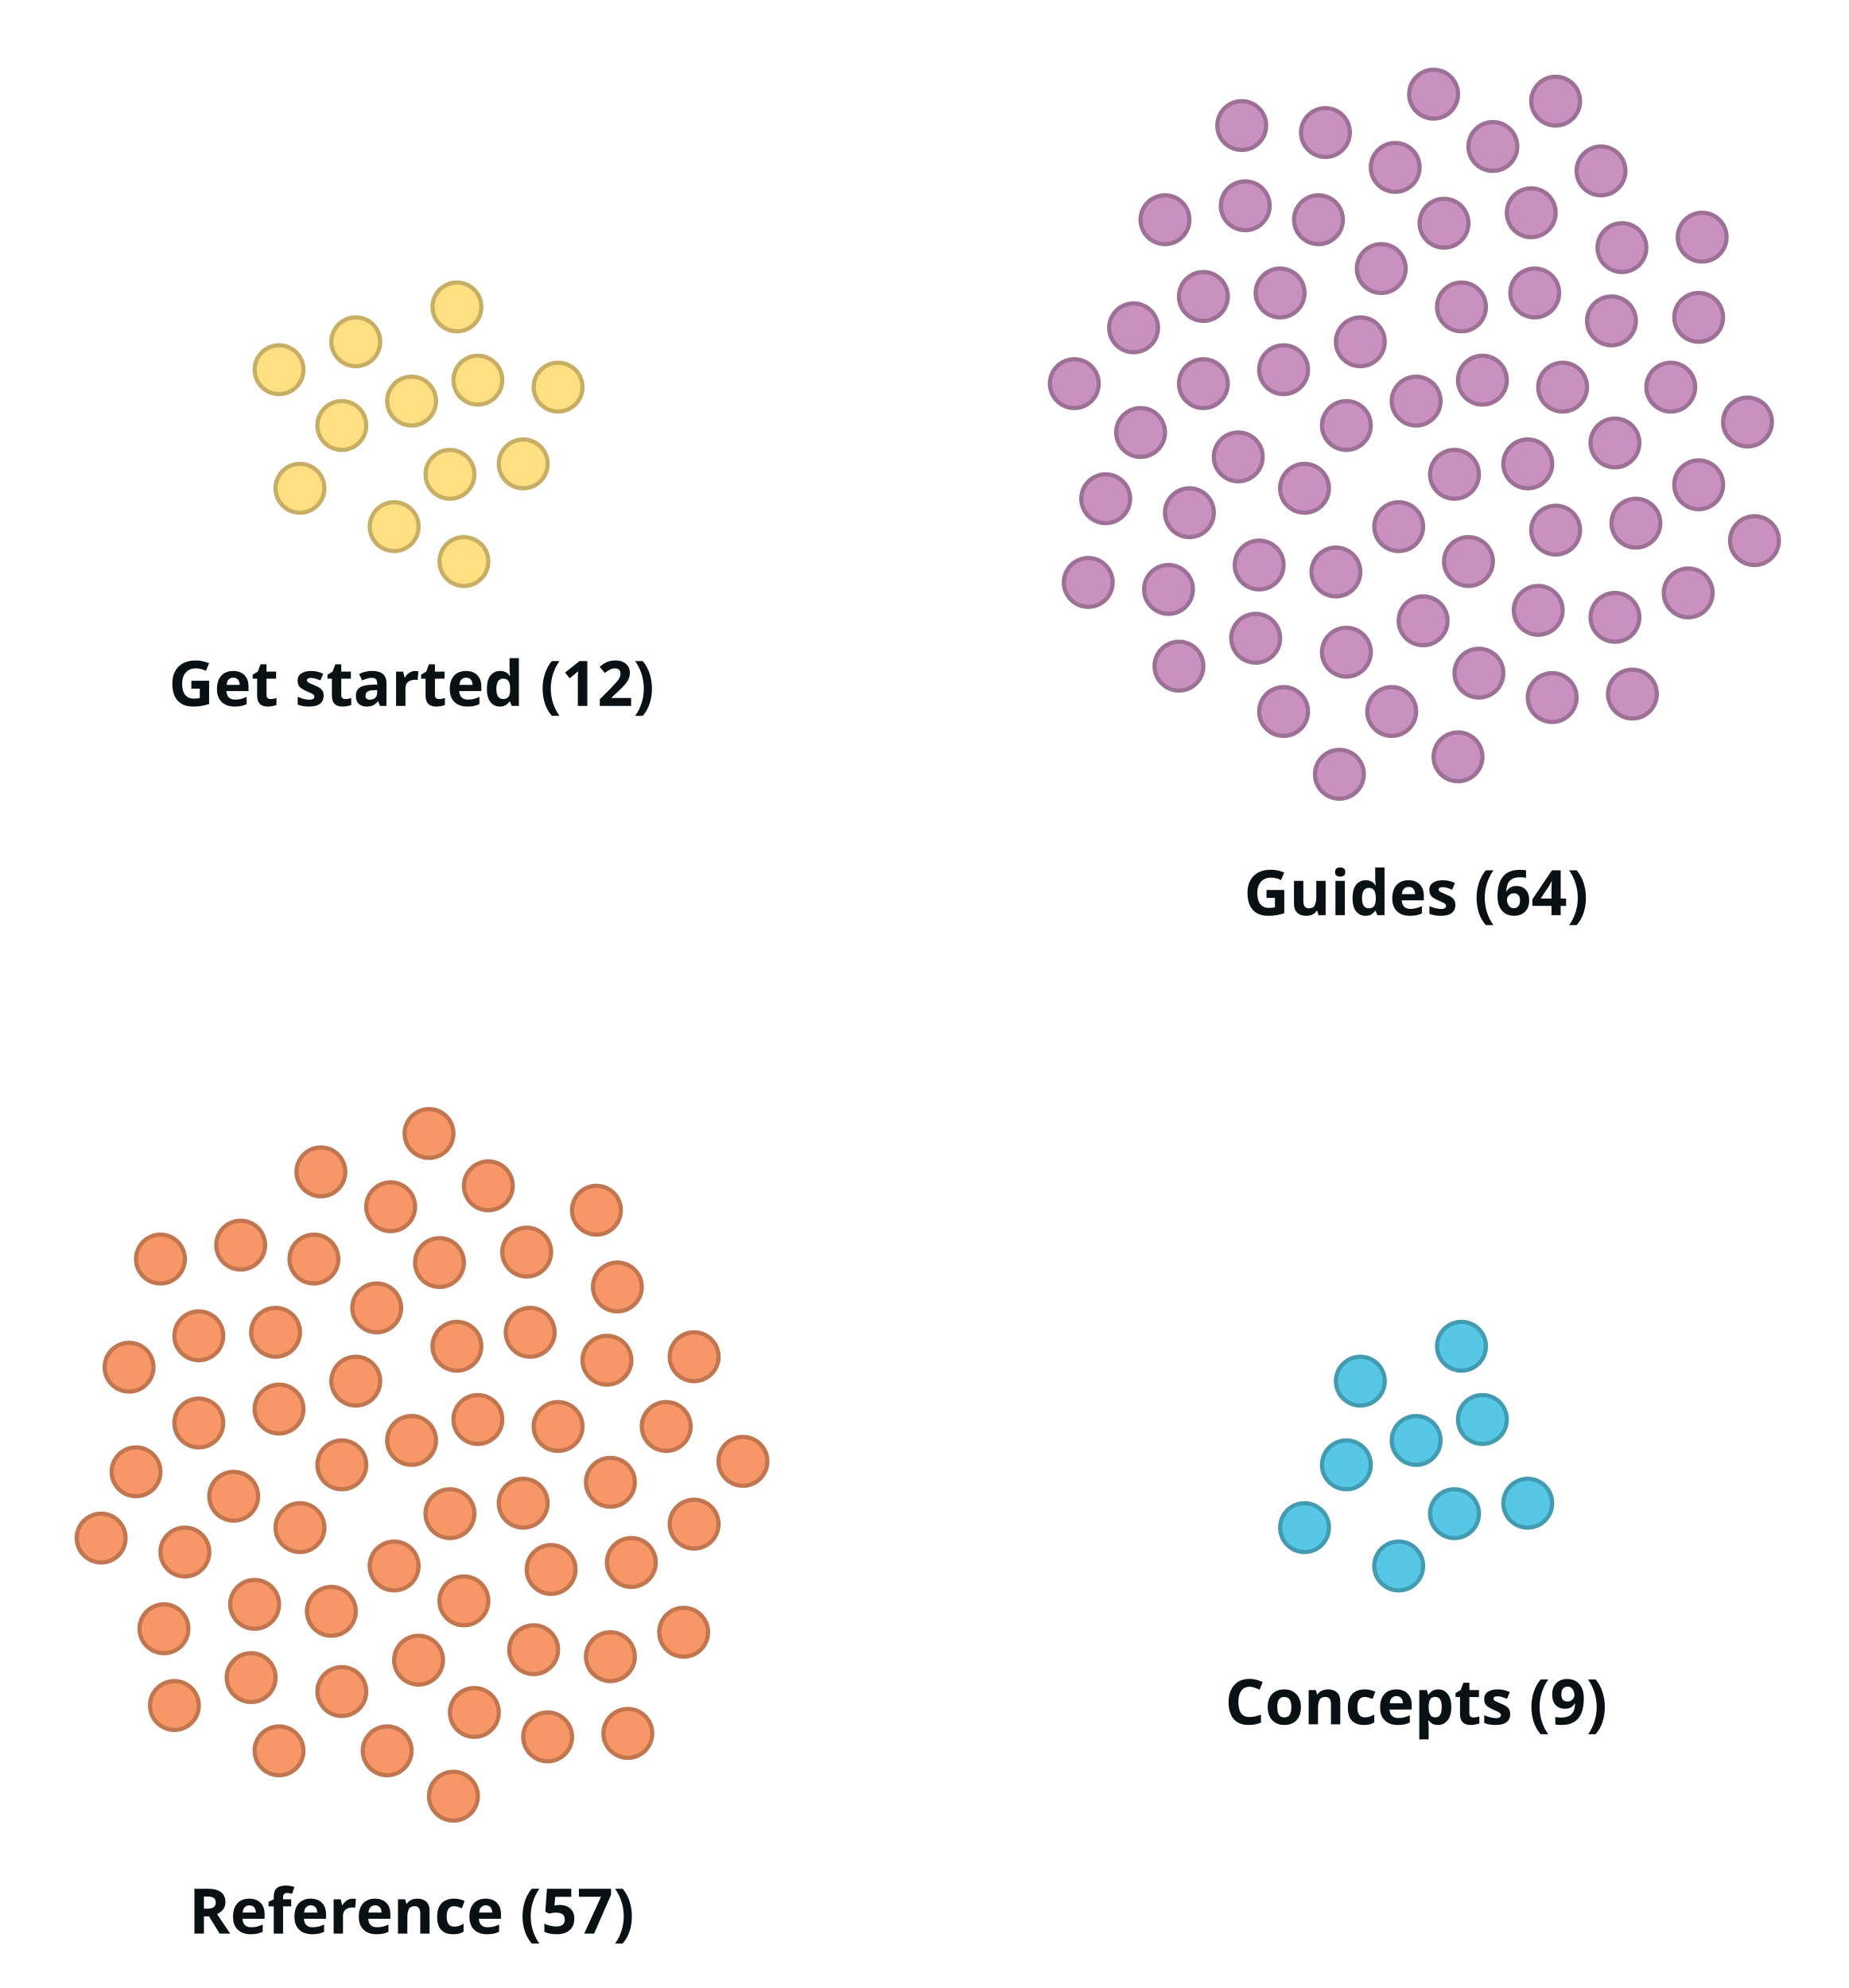
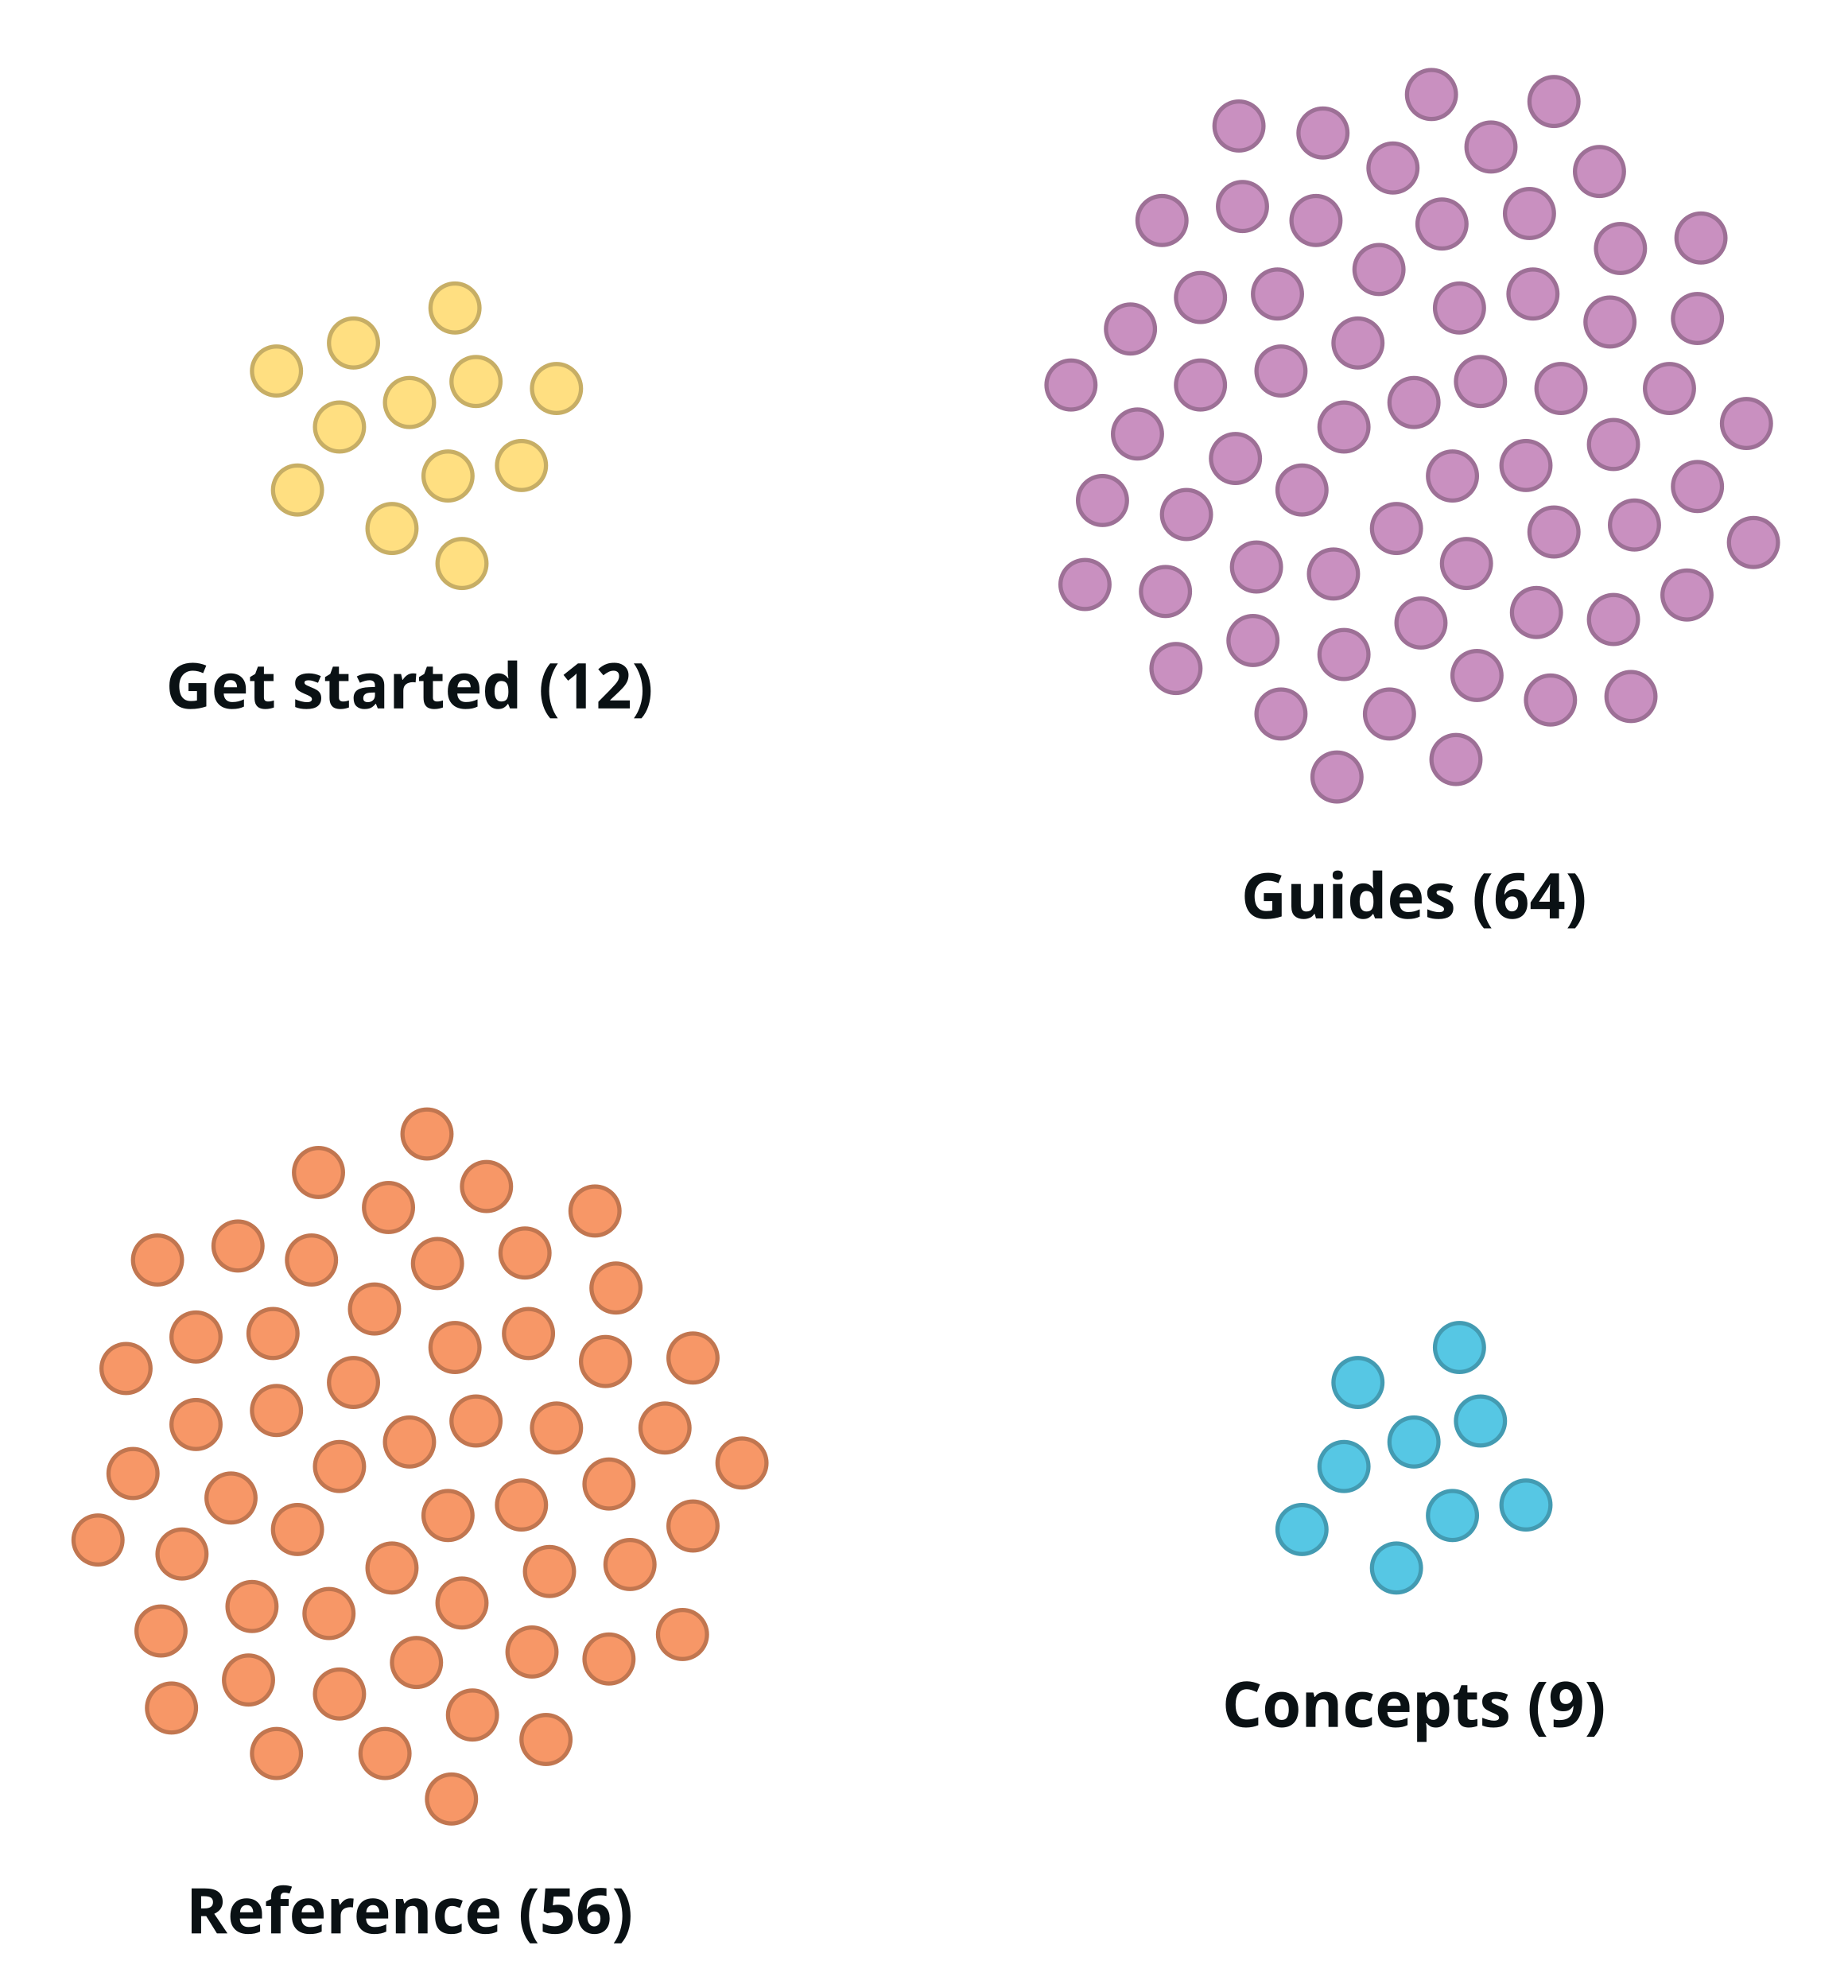
- <svg xmlns="http://www.w3.org/2000/svg" id="docs-graph-1-light" width="100%" style="max-width: 530px;" viewBox="0 0 530 570" role="img" aria-labelledby="docs-graph-1-light-title docs-graph-1-light-desc">
+ <svg xmlns="http://www.w3.org/2000/svg" id="docs-graph-1-light" width="100%" style="max-width: 528px;" viewBox="0 0 528 568" role="img" aria-labelledby="docs-graph-1-light-title docs-graph-1-light-desc">
  <style>#docs-graph-1-light{font-family:"Relate Sans",system-ui,sans-serif}#docs-graph-1-light .s-get-started{fill:#FFDF81;stroke:#C7AE65;stroke-width:1.2}#docs-graph-1-light .s-guides{fill:#C990C0;stroke:#9D7096;stroke-width:1.2}#docs-graph-1-light .s-reference{fill:#F79767;stroke:#C17650;stroke-width:1.2}#docs-graph-1-light .s-concepts{fill:#56C7E4;stroke:#439BB2;stroke-width:1.2}#docs-graph-1-light .sec{font-size:18px;font-weight:600;fill:#0A1114}</style>
-   <circle class="s-concepts" cx="406" cy="413" r="7" />
-   <circle class="s-concepts" cx="417" cy="434" r="7" />
-   <circle class="s-concepts" cx="386" cy="420" r="7" />
-   <circle class="s-concepts" cx="425" cy="407" r="7" />
-   <circle class="s-concepts" cx="401" cy="449" r="7" />
-   <circle class="s-concepts" cx="390" cy="396" r="7" />
-   <circle class="s-concepts" cx="438" cy="431" r="7" />
-   <circle class="s-concepts" cx="374" cy="438" r="7" />
-   <circle class="s-concepts" cx="419" cy="386" r="7" />
-   <circle class="s-get-started" cx="118" cy="115" r="7" />
-   <circle class="s-get-started" cx="129" cy="136" r="7" />
-   <circle class="s-get-started" cx="98" cy="122" r="7" />
-   <circle class="s-get-started" cx="137" cy="109" r="7" />
-   <circle class="s-get-started" cx="113" cy="151" r="7" />
-   <circle class="s-get-started" cx="102" cy="98" r="7" />
-   <circle class="s-get-started" cx="150" cy="133" r="7" />
-   <circle class="s-get-started" cx="86" cy="140" r="7" />
-   <circle class="s-get-started" cx="131" cy="88" r="7" />
-   <circle class="s-get-started" cx="133" cy="161" r="7" />
-   <circle class="s-get-started" cx="80" cy="106" r="7" />
-   <circle class="s-get-started" cx="160" cy="111" r="7" />
-   <circle class="s-guides" cx="406" cy="115" r="7" />
-   <circle class="s-guides" cx="417" cy="136" r="7" />
-   <circle class="s-guides" cx="386" cy="122" r="7" />
-   <circle class="s-guides" cx="425" cy="109" r="7" />
-   <circle class="s-guides" cx="401" cy="151" r="7" />
-   <circle class="s-guides" cx="390" cy="98" r="7" />
-   <circle class="s-guides" cx="438" cy="133" r="7" />
-   <circle class="s-guides" cx="374" cy="140" r="7" />
-   <circle class="s-guides" cx="419" cy="88" r="7" />
-   <circle class="s-guides" cx="421" cy="161" r="7" />
-   <circle class="s-guides" cx="368" cy="106" r="7" />
-   <circle class="s-guides" cx="448" cy="111" r="7" />
-   <circle class="s-guides" cx="383" cy="164" r="7" />
-   <circle class="s-guides" cx="396" cy="77" r="7" />
-   <circle class="s-guides" cx="446" cy="152" r="7" />
-   <circle class="s-guides" cx="355" cy="131" r="7" />
-   <circle class="s-guides" cx="440" cy="84" r="7" />
-   <circle class="s-guides" cx="408" cy="178" r="7" />
-   <circle class="s-guides" cx="367" cy="84" r="7" />
-   <circle class="s-guides" cx="463" cy="127" r="7" />
-   <circle class="s-guides" cx="361" cy="162" r="7" />
-   <circle class="s-guides" cx="414" cy="64" r="7" />
-   <circle class="s-guides" cx="441" cy="175" r="7" />
-   <circle class="s-guides" cx="345" cy="110" r="7" />
-   <circle class="s-guides" cx="462" cy="92" r="7" />
-   <circle class="s-guides" cx="386" cy="187" r="7" />
-   <circle class="s-guides" cx="378" cy="63" r="7" />
-   <circle class="s-guides" cx="469" cy="150" r="7" />
-   <circle class="s-guides" cx="341" cy="147" r="7" />
-   <circle class="s-guides" cx="439" cy="61" r="7" />
-   <circle class="s-guides" cx="424" cy="193" r="7" />
-   <circle class="s-guides" cx="345" cy="85" r="7" />
-   <circle class="s-guides" cx="479" cy="111" r="7" />
-   <circle class="s-guides" cx="360" cy="183" r="7" />
-   <circle class="s-guides" cx="400" cy="48" r="7" />
-   <circle class="s-guides" cx="463" cy="177" r="7" />
-   <circle class="s-guides" cx="327" cy="124" r="7" />
-   <circle class="s-guides" cx="465" cy="71" r="7" />
-   <circle class="s-guides" cx="399" cy="204" r="7" />
-   <circle class="s-guides" cx="357" cy="59" r="7" />
-   <circle class="s-guides" cx="487" cy="139" r="7" />
-   <circle class="s-guides" cx="335" cy="169" r="7" />
-   <circle class="s-guides" cx="428" cy="42" r="7" />
-   <circle class="s-guides" cx="445" cy="200" r="7" />
-   <circle class="s-guides" cx="325" cy="94" r="7" />
-   <circle class="s-guides" cx="487" cy="91" r="7" />
-   <circle class="s-guides" cx="368" cy="204" r="7" />
-   <circle class="s-guides" cx="380" cy="38" r="7" />
-   <circle class="s-guides" cx="484" cy="170" r="7" />
-   <circle class="s-guides" cx="317" cy="143" r="7" />
-   <circle class="s-guides" cx="459" cy="49" r="7" />
-   <circle class="s-guides" cx="418" cy="217" r="7" />
-   <circle class="s-guides" cx="334" cy="63" r="7" />
-   <circle class="s-guides" cx="501" cy="121" r="7" />
-   <circle class="s-guides" cx="338" cy="191" r="7" />
-   <circle class="s-guides" cx="411" cy="27" r="7" />
-   <circle class="s-guides" cx="468" cy="199" r="7" />
-   <circle class="s-guides" cx="308" cy="110" r="7" />
-   <circle class="s-guides" cx="488" cy="68" r="7" />
-   <circle class="s-guides" cx="384" cy="222" r="7" />
-   <circle class="s-guides" cx="356" cy="36" r="7" />
-   <circle class="s-guides" cx="503" cy="155" r="7" />
-   <circle class="s-guides" cx="312" cy="167" r="7" />
-   <circle class="s-guides" cx="446" cy="29" r="7" />
-   <circle class="s-reference" cx="118" cy="413" r="7" />
-   <circle class="s-reference" cx="129" cy="434" r="7" />
-   <circle class="s-reference" cx="98" cy="420" r="7" />
-   <circle class="s-reference" cx="137" cy="407" r="7" />
-   <circle class="s-reference" cx="113" cy="449" r="7" />
-   <circle class="s-reference" cx="102" cy="396" r="7" />
-   <circle class="s-reference" cx="150" cy="431" r="7" />
-   <circle class="s-reference" cx="86" cy="438" r="7" />
-   <circle class="s-reference" cx="131" cy="386" r="7" />
-   <circle class="s-reference" cx="133" cy="459" r="7" />
-   <circle class="s-reference" cx="80" cy="404" r="7" />
-   <circle class="s-reference" cx="160" cy="409" r="7" />
-   <circle class="s-reference" cx="95" cy="462" r="7" />
-   <circle class="s-reference" cx="108" cy="375" r="7" />
-   <circle class="s-reference" cx="158" cy="450" r="7" />
-   <circle class="s-reference" cx="67" cy="429" r="7" />
-   <circle class="s-reference" cx="152" cy="382" r="7" />
-   <circle class="s-reference" cx="120" cy="476" r="7" />
-   <circle class="s-reference" cx="79" cy="382" r="7" />
-   <circle class="s-reference" cx="175" cy="425" r="7" />
-   <circle class="s-reference" cx="73" cy="460" r="7" />
-   <circle class="s-reference" cx="126" cy="362" r="7" />
-   <circle class="s-reference" cx="153" cy="473" r="7" />
-   <circle class="s-reference" cx="57" cy="408" r="7" />
-   <circle class="s-reference" cx="174" cy="390" r="7" />
-   <circle class="s-reference" cx="98" cy="485" r="7" />
-   <circle class="s-reference" cx="90" cy="361" r="7" />
-   <circle class="s-reference" cx="181" cy="448" r="7" />
-   <circle class="s-reference" cx="53" cy="445" r="7" />
-   <circle class="s-reference" cx="151" cy="359" r="7" />
-   <circle class="s-reference" cx="136" cy="491" r="7" />
-   <circle class="s-reference" cx="57" cy="383" r="7" />
-   <circle class="s-reference" cx="191" cy="409" r="7" />
-   <circle class="s-reference" cx="72" cy="481" r="7" />
-   <circle class="s-reference" cx="112" cy="346" r="7" />
-   <circle class="s-reference" cx="175" cy="475" r="7" />
-   <circle class="s-reference" cx="39" cy="422" r="7" />
-   <circle class="s-reference" cx="177" cy="369" r="7" />
-   <circle class="s-reference" cx="111" cy="502" r="7" />
-   <circle class="s-reference" cx="69" cy="357" r="7" />
-   <circle class="s-reference" cx="199" cy="437" r="7" />
-   <circle class="s-reference" cx="47" cy="467" r="7" />
-   <circle class="s-reference" cx="140" cy="340" r="7" />
-   <circle class="s-reference" cx="157" cy="498" r="7" />
-   <circle class="s-reference" cx="37" cy="392" r="7" />
-   <circle class="s-reference" cx="199" cy="389" r="7" />
-   <circle class="s-reference" cx="80" cy="502" r="7" />
-   <circle class="s-reference" cx="92" cy="336" r="7" />
-   <circle class="s-reference" cx="196" cy="468" r="7" />
-   <circle class="s-reference" cx="29" cy="441" r="7" />
-   <circle class="s-reference" cx="171" cy="347" r="7" />
-   <circle class="s-reference" cx="130" cy="515" r="7" />
-   <circle class="s-reference" cx="46" cy="361" r="7" />
-   <circle class="s-reference" cx="213" cy="419" r="7" />
-   <circle class="s-reference" cx="50" cy="489" r="7" />
-   <circle class="s-reference" cx="123" cy="325" r="7" />
-   <circle class="s-reference" cx="180" cy="497" r="7" />
-   <text class="sec" x="118" y="202.4" text-anchor="middle">Get started (12)</text>
-   <text class="sec" x="406" y="262.4" text-anchor="middle">Guides (64)</text>
-   <text class="sec" x="118" y="554.4" text-anchor="middle">Reference (57)</text>
-   <text class="sec" x="406" y="494.4" text-anchor="middle">Concepts (9)</text>
+   <circle class="s-concepts" cx="404" cy="412" r="7" />
+   <circle class="s-concepts" cx="415" cy="433" r="7" />
+   <circle class="s-concepts" cx="384" cy="419" r="7" />
+   <circle class="s-concepts" cx="423" cy="406" r="7" />
+   <circle class="s-concepts" cx="399" cy="448" r="7" />
+   <circle class="s-concepts" cx="388" cy="395" r="7" />
+   <circle class="s-concepts" cx="436" cy="430" r="7" />
+   <circle class="s-concepts" cx="372" cy="437" r="7" />
+   <circle class="s-concepts" cx="417" cy="385" r="7" />
+   <circle class="s-get-started" cx="117" cy="115" r="7" />
+   <circle class="s-get-started" cx="128" cy="136" r="7" />
+   <circle class="s-get-started" cx="97" cy="122" r="7" />
+   <circle class="s-get-started" cx="136" cy="109" r="7" />
+   <circle class="s-get-started" cx="112" cy="151" r="7" />
+   <circle class="s-get-started" cx="101" cy="98" r="7" />
+   <circle class="s-get-started" cx="149" cy="133" r="7" />
+   <circle class="s-get-started" cx="85" cy="140" r="7" />
+   <circle class="s-get-started" cx="130" cy="88" r="7" />
+   <circle class="s-get-started" cx="132" cy="161" r="7" />
+   <circle class="s-get-started" cx="79" cy="106" r="7" />
+   <circle class="s-get-started" cx="159" cy="111" r="7" />
+   <circle class="s-guides" cx="404" cy="115" r="7" />
+   <circle class="s-guides" cx="415" cy="136" r="7" />
+   <circle class="s-guides" cx="384" cy="122" r="7" />
+   <circle class="s-guides" cx="423" cy="109" r="7" />
+   <circle class="s-guides" cx="399" cy="151" r="7" />
+   <circle class="s-guides" cx="388" cy="98" r="7" />
+   <circle class="s-guides" cx="436" cy="133" r="7" />
+   <circle class="s-guides" cx="372" cy="140" r="7" />
+   <circle class="s-guides" cx="417" cy="88" r="7" />
+   <circle class="s-guides" cx="419" cy="161" r="7" />
+   <circle class="s-guides" cx="366" cy="106" r="7" />
+   <circle class="s-guides" cx="446" cy="111" r="7" />
+   <circle class="s-guides" cx="381" cy="164" r="7" />
+   <circle class="s-guides" cx="394" cy="77" r="7" />
+   <circle class="s-guides" cx="444" cy="152" r="7" />
+   <circle class="s-guides" cx="353" cy="131" r="7" />
+   <circle class="s-guides" cx="438" cy="84" r="7" />
+   <circle class="s-guides" cx="406" cy="178" r="7" />
+   <circle class="s-guides" cx="365" cy="84" r="7" />
+   <circle class="s-guides" cx="461" cy="127" r="7" />
+   <circle class="s-guides" cx="359" cy="162" r="7" />
+   <circle class="s-guides" cx="412" cy="64" r="7" />
+   <circle class="s-guides" cx="439" cy="175" r="7" />
+   <circle class="s-guides" cx="343" cy="110" r="7" />
+   <circle class="s-guides" cx="460" cy="92" r="7" />
+   <circle class="s-guides" cx="384" cy="187" r="7" />
+   <circle class="s-guides" cx="376" cy="63" r="7" />
+   <circle class="s-guides" cx="467" cy="150" r="7" />
+   <circle class="s-guides" cx="339" cy="147" r="7" />
+   <circle class="s-guides" cx="437" cy="61" r="7" />
+   <circle class="s-guides" cx="422" cy="193" r="7" />
+   <circle class="s-guides" cx="343" cy="85" r="7" />
+   <circle class="s-guides" cx="477" cy="111" r="7" />
+   <circle class="s-guides" cx="358" cy="183" r="7" />
+   <circle class="s-guides" cx="398" cy="48" r="7" />
+   <circle class="s-guides" cx="461" cy="177" r="7" />
+   <circle class="s-guides" cx="325" cy="124" r="7" />
+   <circle class="s-guides" cx="463" cy="71" r="7" />
+   <circle class="s-guides" cx="397" cy="204" r="7" />
+   <circle class="s-guides" cx="355" cy="59" r="7" />
+   <circle class="s-guides" cx="485" cy="139" r="7" />
+   <circle class="s-guides" cx="333" cy="169" r="7" />
+   <circle class="s-guides" cx="426" cy="42" r="7" />
+   <circle class="s-guides" cx="443" cy="200" r="7" />
+   <circle class="s-guides" cx="323" cy="94" r="7" />
+   <circle class="s-guides" cx="485" cy="91" r="7" />
+   <circle class="s-guides" cx="366" cy="204" r="7" />
+   <circle class="s-guides" cx="378" cy="38" r="7" />
+   <circle class="s-guides" cx="482" cy="170" r="7" />
+   <circle class="s-guides" cx="315" cy="143" r="7" />
+   <circle class="s-guides" cx="457" cy="49" r="7" />
+   <circle class="s-guides" cx="416" cy="217" r="7" />
+   <circle class="s-guides" cx="332" cy="63" r="7" />
+   <circle class="s-guides" cx="499" cy="121" r="7" />
+   <circle class="s-guides" cx="336" cy="191" r="7" />
+   <circle class="s-guides" cx="409" cy="27" r="7" />
+   <circle class="s-guides" cx="466" cy="199" r="7" />
+   <circle class="s-guides" cx="306" cy="110" r="7" />
+   <circle class="s-guides" cx="486" cy="68" r="7" />
+   <circle class="s-guides" cx="382" cy="222" r="7" />
+   <circle class="s-guides" cx="354" cy="36" r="7" />
+   <circle class="s-guides" cx="501" cy="155" r="7" />
+   <circle class="s-guides" cx="310" cy="167" r="7" />
+   <circle class="s-guides" cx="444" cy="29" r="7" />
+   <circle class="s-reference" cx="117" cy="412" r="7" />
+   <circle class="s-reference" cx="128" cy="433" r="7" />
+   <circle class="s-reference" cx="97" cy="419" r="7" />
+   <circle class="s-reference" cx="136" cy="406" r="7" />
+   <circle class="s-reference" cx="112" cy="448" r="7" />
+   <circle class="s-reference" cx="101" cy="395" r="7" />
+   <circle class="s-reference" cx="149" cy="430" r="7" />
+   <circle class="s-reference" cx="85" cy="437" r="7" />
+   <circle class="s-reference" cx="130" cy="385" r="7" />
+   <circle class="s-reference" cx="132" cy="458" r="7" />
+   <circle class="s-reference" cx="79" cy="403" r="7" />
+   <circle class="s-reference" cx="159" cy="408" r="7" />
+   <circle class="s-reference" cx="94" cy="461" r="7" />
+   <circle class="s-reference" cx="107" cy="374" r="7" />
+   <circle class="s-reference" cx="157" cy="449" r="7" />
+   <circle class="s-reference" cx="66" cy="428" r="7" />
+   <circle class="s-reference" cx="151" cy="381" r="7" />
+   <circle class="s-reference" cx="119" cy="475" r="7" />
+   <circle class="s-reference" cx="78" cy="381" r="7" />
+   <circle class="s-reference" cx="174" cy="424" r="7" />
+   <circle class="s-reference" cx="72" cy="459" r="7" />
+   <circle class="s-reference" cx="125" cy="361" r="7" />
+   <circle class="s-reference" cx="152" cy="472" r="7" />
+   <circle class="s-reference" cx="56" cy="407" r="7" />
+   <circle class="s-reference" cx="173" cy="389" r="7" />
+   <circle class="s-reference" cx="97" cy="484" r="7" />
+   <circle class="s-reference" cx="89" cy="360" r="7" />
+   <circle class="s-reference" cx="180" cy="447" r="7" />
+   <circle class="s-reference" cx="52" cy="444" r="7" />
+   <circle class="s-reference" cx="150" cy="358" r="7" />
+   <circle class="s-reference" cx="135" cy="490" r="7" />
+   <circle class="s-reference" cx="56" cy="382" r="7" />
+   <circle class="s-reference" cx="190" cy="408" r="7" />
+   <circle class="s-reference" cx="71" cy="480" r="7" />
+   <circle class="s-reference" cx="111" cy="345" r="7" />
+   <circle class="s-reference" cx="174" cy="474" r="7" />
+   <circle class="s-reference" cx="38" cy="421" r="7" />
+   <circle class="s-reference" cx="176" cy="368" r="7" />
+   <circle class="s-reference" cx="110" cy="501" r="7" />
+   <circle class="s-reference" cx="68" cy="356" r="7" />
+   <circle class="s-reference" cx="198" cy="436" r="7" />
+   <circle class="s-reference" cx="46" cy="466" r="7" />
+   <circle class="s-reference" cx="139" cy="339" r="7" />
+   <circle class="s-reference" cx="156" cy="497" r="7" />
+   <circle class="s-reference" cx="36" cy="391" r="7" />
+   <circle class="s-reference" cx="198" cy="388" r="7" />
+   <circle class="s-reference" cx="79" cy="501" r="7" />
+   <circle class="s-reference" cx="91" cy="335" r="7" />
+   <circle class="s-reference" cx="195" cy="467" r="7" />
+   <circle class="s-reference" cx="28" cy="440" r="7" />
+   <circle class="s-reference" cx="170" cy="346" r="7" />
+   <circle class="s-reference" cx="129" cy="514" r="7" />
+   <circle class="s-reference" cx="45" cy="360" r="7" />
+   <circle class="s-reference" cx="212" cy="418" r="7" />
+   <circle class="s-reference" cx="49" cy="488" r="7" />
+   <circle class="s-reference" cx="122" cy="324" r="7" />
+   <text class="sec" x="117" y="202.4" text-anchor="middle">Get started (12)</text>
+   <text class="sec" x="404" y="262.4" text-anchor="middle">Guides (64)</text>
+   <text class="sec" x="117" y="552.4" text-anchor="middle">Reference (56)</text>
+   <text class="sec" x="404" y="493.4" text-anchor="middle">Concepts (9)</text>
</svg>
